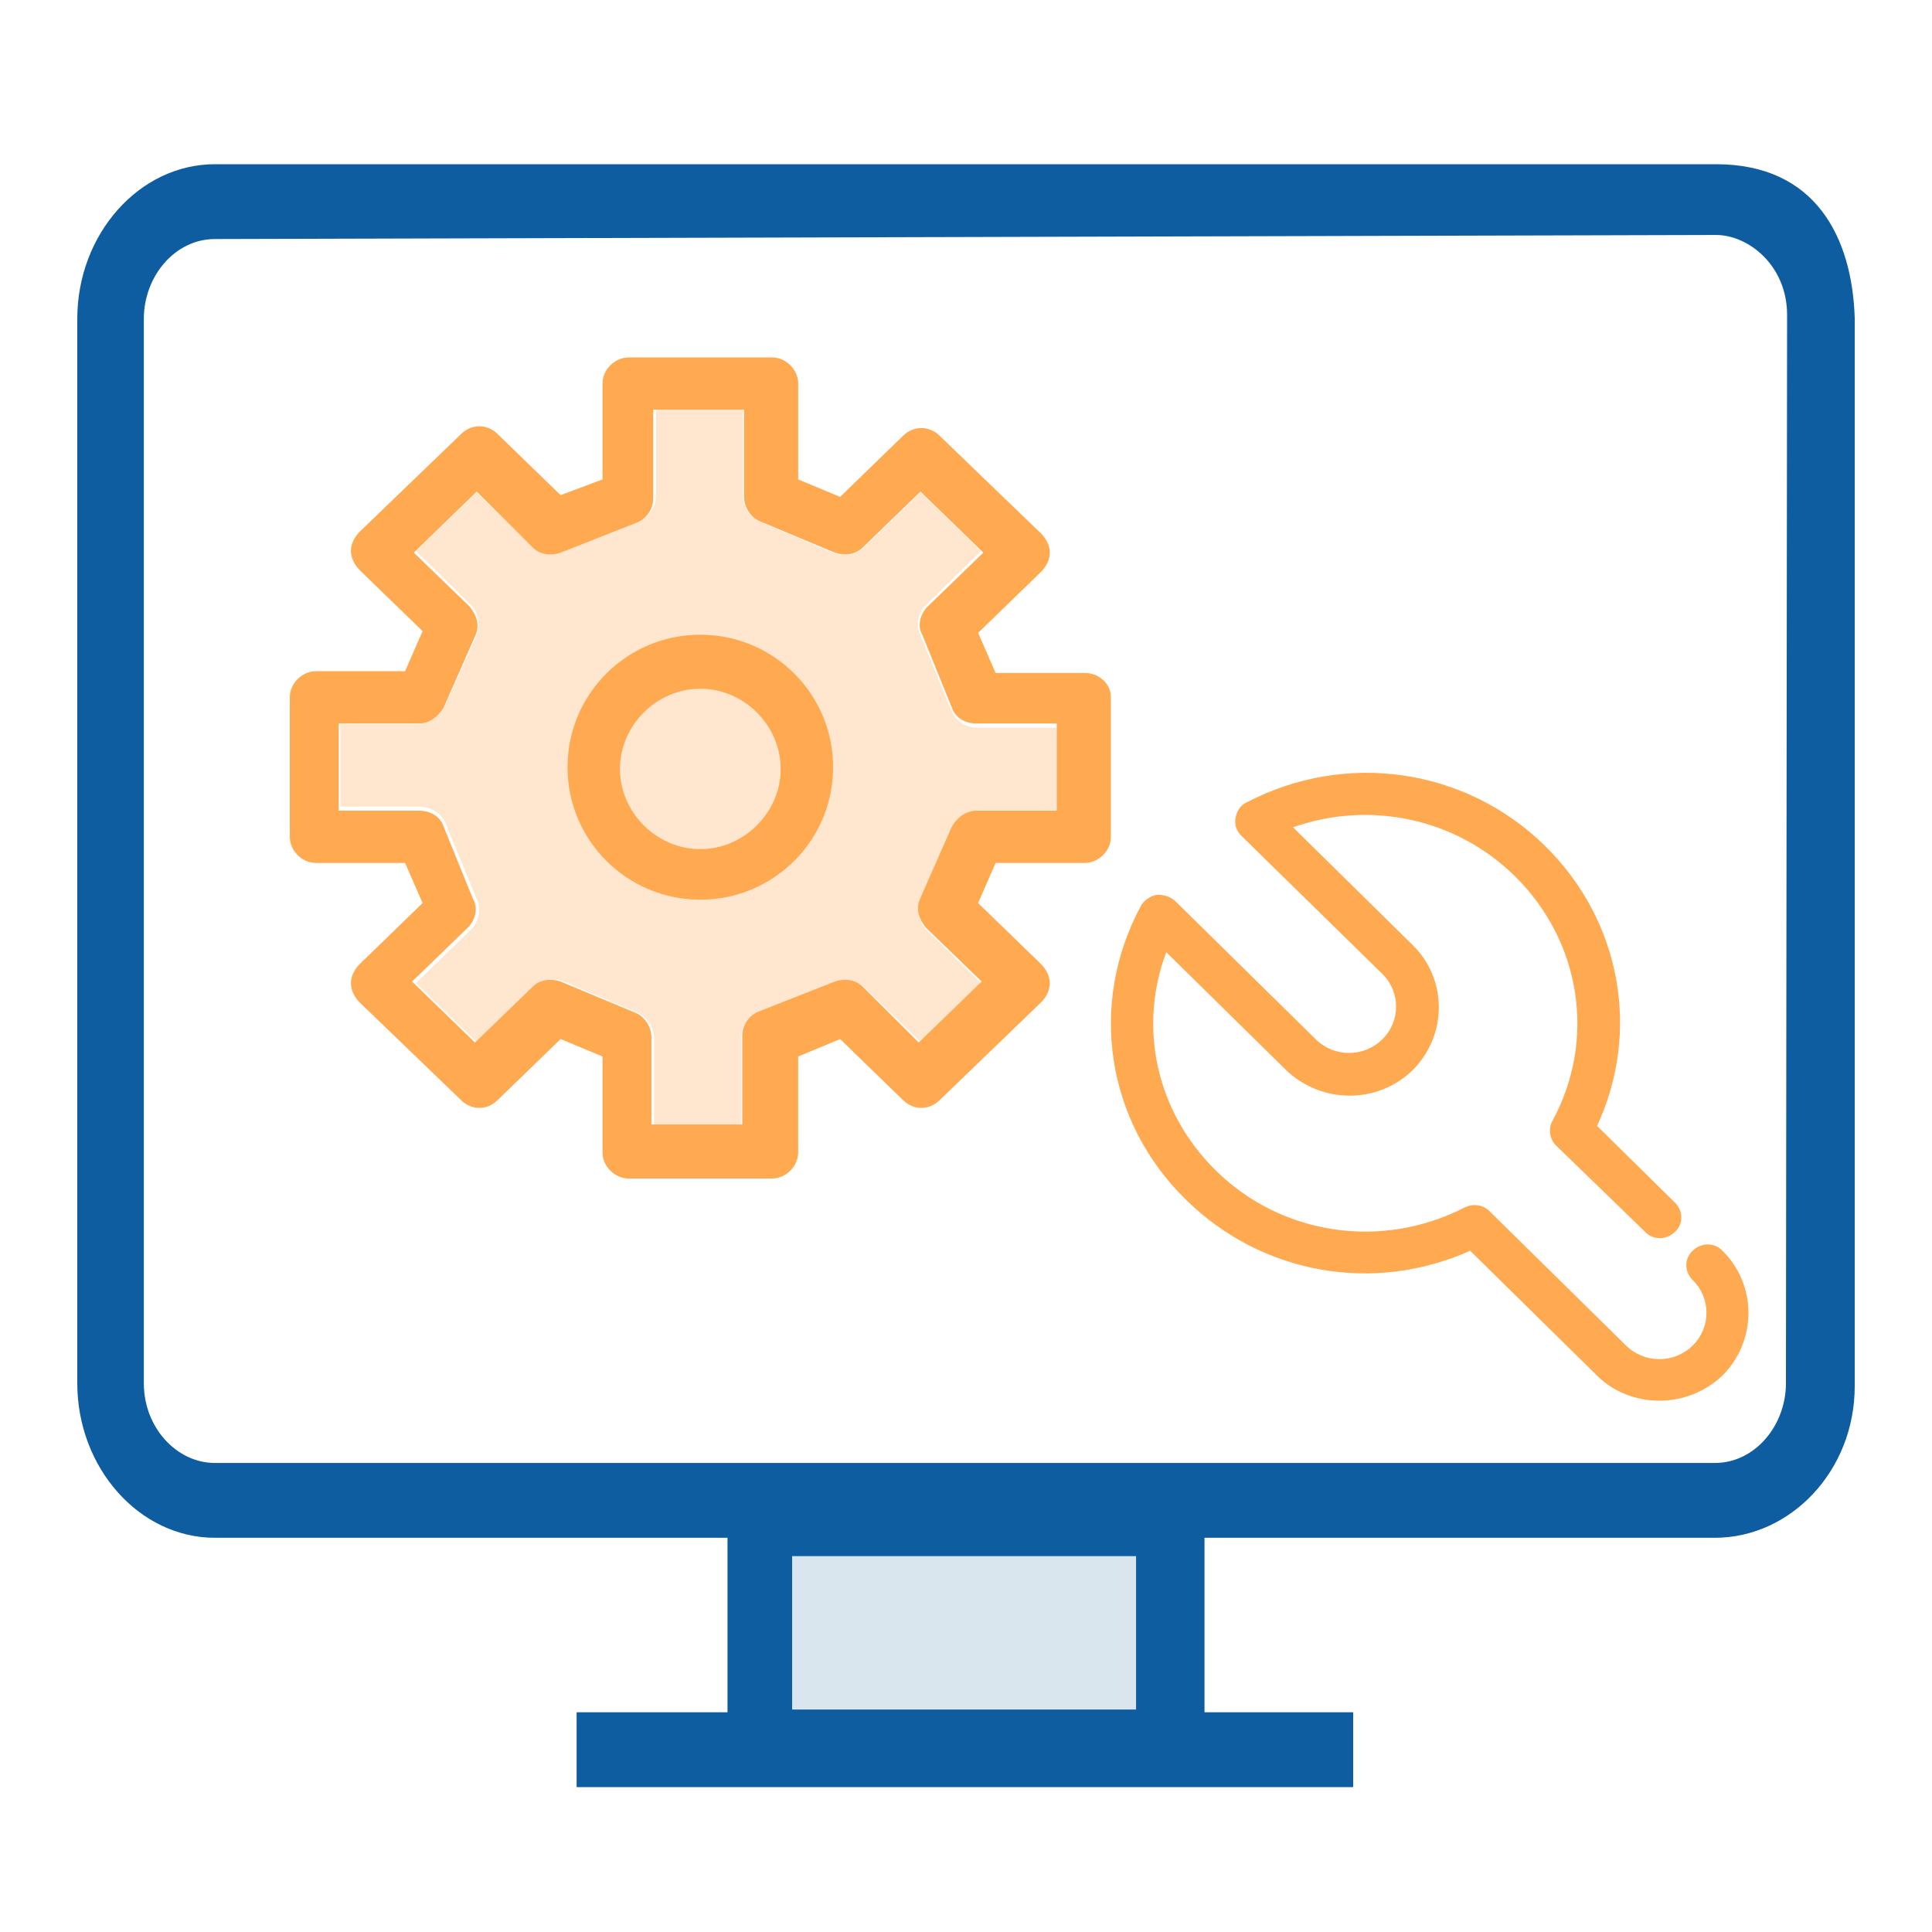
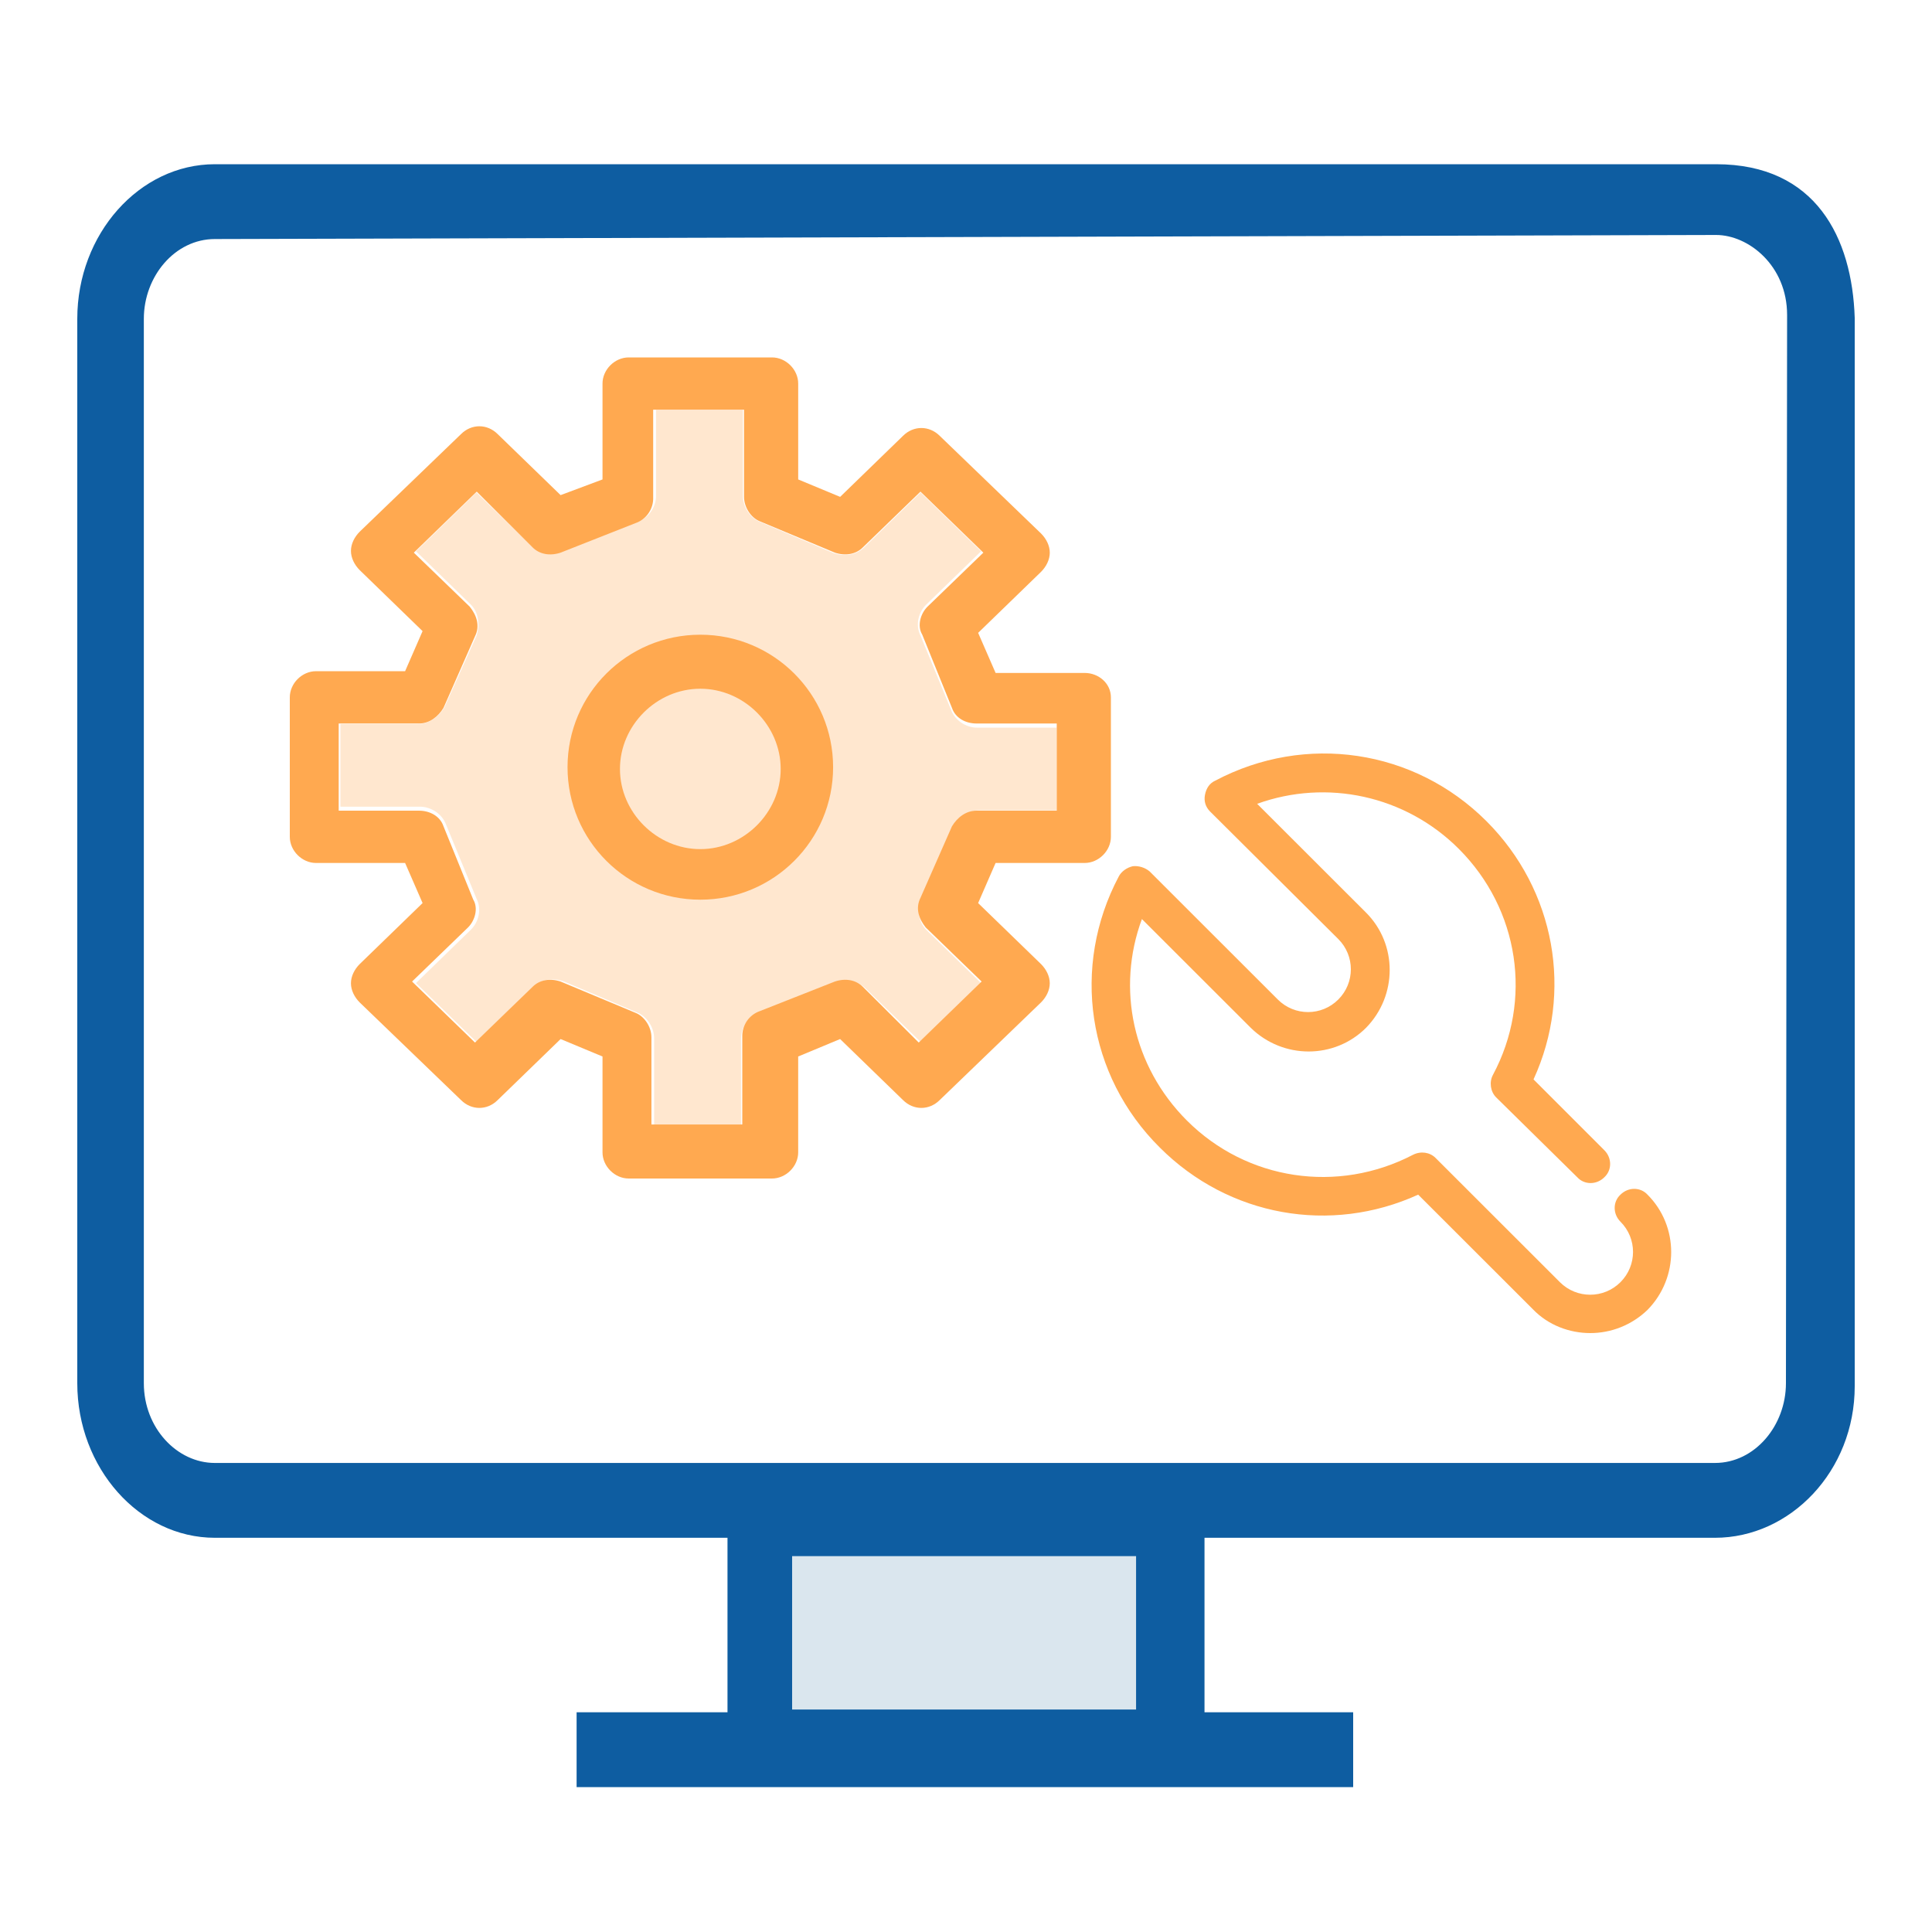
<svg xmlns="http://www.w3.org/2000/svg" width="200" height="200" viewBox="0 0 200 200" fill="none">
  <rect x="0" y="0" width="0" height="0" fill="rgba(49, 53, 65, 1)" />
  <path d="M109.386 83.889L101.363 83.889C100.19 83.889 99.212 84.651 98.625 85.601L95.299 93.018C94.907 94.16 95.102 95.49 95.885 96.254L101.558 101.769L95.296 107.856L89.624 102.339C88.844 101.579 87.669 101.197 86.496 101.768L78.67 104.811C77.497 105.193 76.714 106.332 76.714 107.475L76.714 116.414L67.714 116.414L67.714 107.475C67.714 106.332 66.933 105.193 65.955 104.811L58.325 101.579C57.15 101.197 55.975 101.388 55.193 102.148L49.324 107.855L43.064 101.768L48.737 96.252C49.52 95.49 49.911 94.159 49.324 93.016L46.194 85.41C45.8 84.268 44.629 83.507 43.454 83.507L35.238 83.507L35.238 74.948L43.259 74.948C44.433 74.948 45.411 74.186 45.999 73.236L49.324 65.818C49.715 64.677 49.52 63.347 48.737 62.584L43.064 57.069L49.324 50.981L54.998 56.498C55.78 57.258 56.955 57.639 58.128 57.068L65.954 54.024C67.128 53.642 67.911 52.503 67.911 51.363L67.911 42.422L76.91 42.422L76.91 51.363C76.91 52.503 77.692 53.644 78.67 54.024L86.299 57.258C87.474 57.639 88.647 57.449 89.429 56.687L95.298 50.981L101.56 57.069L95.887 62.584C95.104 63.344 94.712 64.677 95.301 65.818L98.431 73.425C98.822 74.568 99.995 75.328 101.169 75.328L109.386 75.328L109.386 83.888L109.386 83.889Z" fill="#FFE7CF">
</path>
  <path d="M109.394 83.921L101.074 83.921C99.988 83.921 99.084 84.642 98.544 85.544L95.287 92.945C94.746 94.027 95.107 95.109 95.831 96.012L101.617 101.607L95.107 107.923L89.318 102.148C88.594 101.426 87.511 101.246 86.426 101.607L78.647 104.675C78.615 104.686 78.583 104.698 78.551 104.711C78.519 104.723 78.487 104.736 78.456 104.75C78.425 104.764 78.394 104.778 78.363 104.793C78.332 104.809 78.301 104.824 78.271 104.84C78.241 104.856 78.211 104.873 78.181 104.89C78.152 104.908 78.122 104.926 78.094 104.944C78.064 104.963 78.036 104.982 78.008 105.001C77.98 105.021 77.952 105.041 77.924 105.061C77.897 105.082 77.87 105.103 77.843 105.125C77.816 105.147 77.79 105.169 77.764 105.192C77.739 105.214 77.713 105.237 77.688 105.261C77.663 105.285 77.639 105.309 77.615 105.334C77.591 105.358 77.567 105.383 77.544 105.409C77.521 105.434 77.498 105.46 77.476 105.487C77.454 105.513 77.433 105.54 77.412 105.567C77.391 105.594 77.37 105.622 77.35 105.65C77.33 105.678 77.31 105.707 77.291 105.735C77.272 105.764 77.254 105.793 77.236 105.823C77.218 105.852 77.201 105.882 77.184 105.912C77.168 105.942 77.151 105.973 77.136 106.004C77.12 106.035 77.105 106.066 77.091 106.097C77.076 106.128 77.062 106.16 77.049 106.192C77.036 106.224 77.023 106.256 77.011 106.288C76.999 106.321 76.988 106.353 76.977 106.386C76.966 106.419 76.956 106.452 76.947 106.485C76.938 106.518 76.929 106.552 76.92 106.585C76.912 106.619 76.904 106.653 76.897 106.686C76.89 106.72 76.884 106.754 76.878 106.788C76.873 106.822 76.868 106.857 76.863 106.891C76.859 106.925 76.855 106.96 76.852 106.994C76.849 107.028 76.846 107.063 76.845 107.097C76.843 107.132 76.842 107.166 76.841 107.201L76.841 116.406L67.436 116.406L67.436 107.382C67.436 106.301 66.712 105.219 65.808 104.856L58.033 101.609C56.946 101.248 55.86 101.426 55.139 102.15L49.171 107.925L42.658 101.609L48.448 96.012C49.171 95.291 49.533 94.028 48.99 93.125L45.914 85.545C45.552 84.464 44.467 83.921 43.383 83.921L35.062 83.921L35.062 74.897L43.383 74.897C44.469 74.897 45.373 74.175 45.914 73.275L49.169 65.874C49.712 64.792 49.352 63.707 48.628 62.806L42.839 57.211L49.352 50.895L55.139 56.67C55.861 57.392 56.946 57.572 58.033 57.211L65.808 54.144C65.84 54.132 65.873 54.121 65.904 54.108C65.936 54.096 65.968 54.082 65.999 54.069C66.031 54.055 66.062 54.041 66.093 54.025C66.124 54.011 66.154 53.995 66.185 53.979C66.215 53.963 66.245 53.946 66.275 53.928C66.304 53.911 66.333 53.893 66.362 53.875C66.391 53.856 66.42 53.837 66.448 53.818C66.477 53.798 66.504 53.778 66.532 53.758C66.559 53.737 66.587 53.716 66.613 53.694C66.64 53.673 66.666 53.65 66.692 53.628C66.718 53.605 66.743 53.582 66.768 53.558C66.793 53.534 66.818 53.51 66.842 53.486C66.866 53.461 66.89 53.436 66.913 53.41C66.936 53.385 66.959 53.359 66.981 53.333C67.003 53.306 67.024 53.279 67.046 53.252C67.067 53.225 67.087 53.197 67.107 53.169C67.127 53.141 67.147 53.113 67.166 53.084C67.185 53.055 67.203 53.026 67.221 52.996C67.239 52.967 67.257 52.937 67.273 52.907C67.29 52.877 67.306 52.846 67.322 52.815C67.337 52.785 67.352 52.754 67.367 52.722C67.381 52.691 67.395 52.659 67.408 52.627C67.422 52.595 67.434 52.563 67.446 52.531C67.458 52.498 67.47 52.466 67.481 52.433C67.491 52.4 67.502 52.367 67.511 52.334C67.521 52.301 67.53 52.267 67.538 52.234C67.546 52.2 67.554 52.166 67.561 52.132C67.568 52.099 67.574 52.065 67.58 52.031C67.585 51.996 67.591 51.962 67.595 51.928C67.6 51.894 67.603 51.859 67.606 51.825C67.609 51.79 67.612 51.756 67.614 51.721C67.615 51.687 67.617 51.652 67.617 51.617L67.617 42.412L77.022 42.412L77.022 51.436C77.022 52.518 77.745 53.6 78.649 53.962L86.426 57.21C87.511 57.571 88.594 57.391 89.318 56.669L95.286 50.894L101.797 57.21L96.01 62.805C95.286 63.527 94.924 64.79 95.469 65.694L98.544 73.273C98.906 74.355 99.988 74.896 101.074 74.896L109.393 74.896L109.393 83.921L109.394 83.921ZM112.287 69.663L103.065 69.663L101.257 65.513L107.768 59.197C108.311 58.656 108.673 57.932 108.673 57.211C108.673 56.489 108.311 55.768 107.768 55.226L97.279 45.118C96.193 44.037 94.567 44.037 93.48 45.118L86.971 51.436L82.629 49.632L82.629 39.705C82.629 38.262 81.363 37 79.918 37L65.085 37C63.638 37 62.372 38.262 62.372 39.705L62.372 49.632L58.033 51.255L51.52 44.939C50.437 43.857 48.809 43.857 47.724 44.939L37.234 55.044C36.692 55.587 36.33 56.307 36.33 57.031C36.33 57.752 36.692 58.474 37.234 59.017L43.745 65.333L41.936 69.482L32.712 69.482C31.264 69.482 30 70.745 30 72.19L30 86.627C30 88.07 31.264 89.334 32.712 89.334L41.936 89.334L43.746 93.486L37.234 99.802C36.692 100.343 36.33 101.065 36.33 101.786C36.33 102.509 36.692 103.23 37.234 103.771L47.724 113.878C48.809 114.962 50.437 114.962 51.52 113.878L58.033 107.562L62.372 109.368L62.372 119.292C62.372 120.735 63.638 122 65.085 122L79.916 122C81.362 122 82.628 120.735 82.628 119.292L82.628 109.368L86.969 107.562L93.478 113.878C94.565 114.962 96.191 114.962 97.278 113.878L107.765 103.771C108.309 103.23 108.672 102.509 108.672 101.786C108.672 101.065 108.309 100.344 107.766 99.802L101.255 93.486L103.063 89.334L112.287 89.334C113.734 89.334 115 88.07 115 86.627L115 72.19C115 70.745 113.734 69.663 112.287 69.663L112.287 69.663Z" fill="#FFA950">
</path>
  <path d="M72.497 87.901C67.975 87.901 64.178 84.112 64.178 79.6C64.178 75.088 67.975 71.297 72.497 71.297C77.018 71.297 80.816 75.088 80.816 79.6C80.816 84.112 77.018 87.901 72.497 87.901ZM72.497 65.705C64.901 65.705 58.751 71.839 58.751 79.418C58.751 86.999 64.901 93.135 72.497 93.135C80.093 93.135 86.243 86.999 86.243 79.418C86.24 71.839 80.091 65.705 72.497 65.705Z" fill="#FFA950">
</path>
  <path d="M177.53 17L22.24 17C14.428 17 8 24.227 8 33.004L8 143.188C8 151.962 14.428 159.191 22.24 159.191L75.31 159.191L75.31 177.254L59.69 177.254L59.69 185L140.08 185L140.08 177.254L124.69 177.254L124.69 159.191L177.53 159.191C185.338 159.191 192 152.28 192 143.506C192 143.506 192 77.143 192 32.901C191.73 24.644 188 17 177.65 17C177.61 17 177.57 17 177.53 17ZM177.65 24.325C115.486 24.494 22.24 24.746 22.24 24.746C18.102 24.746 14.89 28.616 14.89 33.004L14.89 143.188C14.89 147.833 18.334 151.445 22.24 151.445L177.53 151.445C181.666 151.445 184.88 147.576 184.88 143.188L184.88 143.199L185 32.606C185 27.485 181 24.325 177.65 24.325Z" fill-rule="evenodd" fill="#0E5DA1">
</path>
  <path d="M82 176.97L117.606 176.97L117.606 161.09L82 161.09L82 176.97Z" fill="#DAE6EE">
</path>
-   <path d="M171.782 145C169.435 145 167.008 144.129 165.248 142.324L152.191 129.476C142.216 133.953 130.625 131.927 122.777 124.2C114.489 116.112 112.663 103.911 118.091 93.802C118.384 93.224 119.037 92.787 119.697 92.642C120.357 92.57 121.098 92.794 121.611 93.228L136.208 107.592C138.115 109.47 141.187 109.47 143.094 107.592C145.001 105.715 145.001 102.688 143.094 100.811L128.497 86.511C127.984 86.005 127.767 85.348 127.914 84.626C128.061 83.904 128.431 83.333 129.091 83.044C139.36 77.701 151.753 79.507 159.968 87.594C167.816 95.321 169.873 106.803 165.325 116.552L173.388 124.493C174.268 125.359 174.268 126.732 173.388 127.526C172.508 128.392 171.115 128.392 170.308 127.526L161.068 118.567C160.408 117.917 160.265 116.837 160.705 116.042C165.253 107.666 163.706 97.48 156.811 90.692C150.723 84.699 141.776 82.828 133.854 85.644L146.251 97.843C149.845 101.381 149.845 107.156 146.251 110.767C142.657 114.305 136.795 114.305 133.128 110.767L120.731 98.568C117.797 106.367 119.696 115.101 125.857 121.167C132.678 127.882 143.026 129.407 151.608 125.002C152.488 124.568 153.511 124.709 154.171 125.359L168.328 139.291C170.235 141.168 173.318 141.168 175.225 139.291C177.132 137.413 177.132 134.387 175.225 132.509C174.345 131.643 174.345 130.27 175.225 129.476C176.105 128.609 177.498 128.609 178.305 129.476C181.899 133.014 181.899 138.789 178.305 142.4C176.471 144.133 174.129 145 171.782 145Z" fill="#FFA950">
+   <path d="M164.62 138C162.486 138 160.28 137.196 158.68 135.53L146.81 123.67C137.742 127.803 127.205 125.932 120.07 118.8C112.535 111.334 110.876 100.072 115.81 90.74C116.077 90.207 116.67 89.803 117.27 89.67C117.87 89.603 118.543 89.81 119.01 90.21L132.28 103.47C134.014 105.203 136.806 105.203 138.54 103.47C140.274 101.737 140.274 98.943 138.54 97.21L125.27 84.01C124.803 83.543 124.607 82.937 124.74 82.27C124.873 81.603 125.21 81.077 125.81 80.81C135.145 75.877 146.412 77.544 153.88 85.01C161.015 92.142 162.884 102.741 158.75 111.74L166.08 119.07C166.88 119.87 166.88 121.137 166.08 121.87C165.28 122.67 164.013 122.67 163.28 121.87L154.88 113.6C154.28 113 154.15 112.003 154.55 111.27C158.684 103.538 157.278 94.136 151.01 87.87C145.476 82.338 137.341 80.61 130.14 83.21L141.41 94.47C144.677 97.736 144.677 103.067 141.41 106.4C138.143 109.666 132.814 109.666 129.48 106.4L118.21 95.14C115.543 102.339 117.269 110.401 122.87 116C129.071 122.199 138.479 123.606 146.28 119.54C147.08 119.14 148.01 119.27 148.61 119.87L161.48 132.73C163.214 134.463 166.016 134.463 167.75 132.73C169.484 130.997 169.484 128.203 167.75 126.47C166.95 125.67 166.95 124.403 167.75 123.67C168.55 122.87 169.817 122.87 170.55 123.67C173.817 126.936 173.817 132.267 170.55 135.6C168.883 137.2 166.754 138 164.62 138Z" fill="#FFA950">
</path>
</svg>
